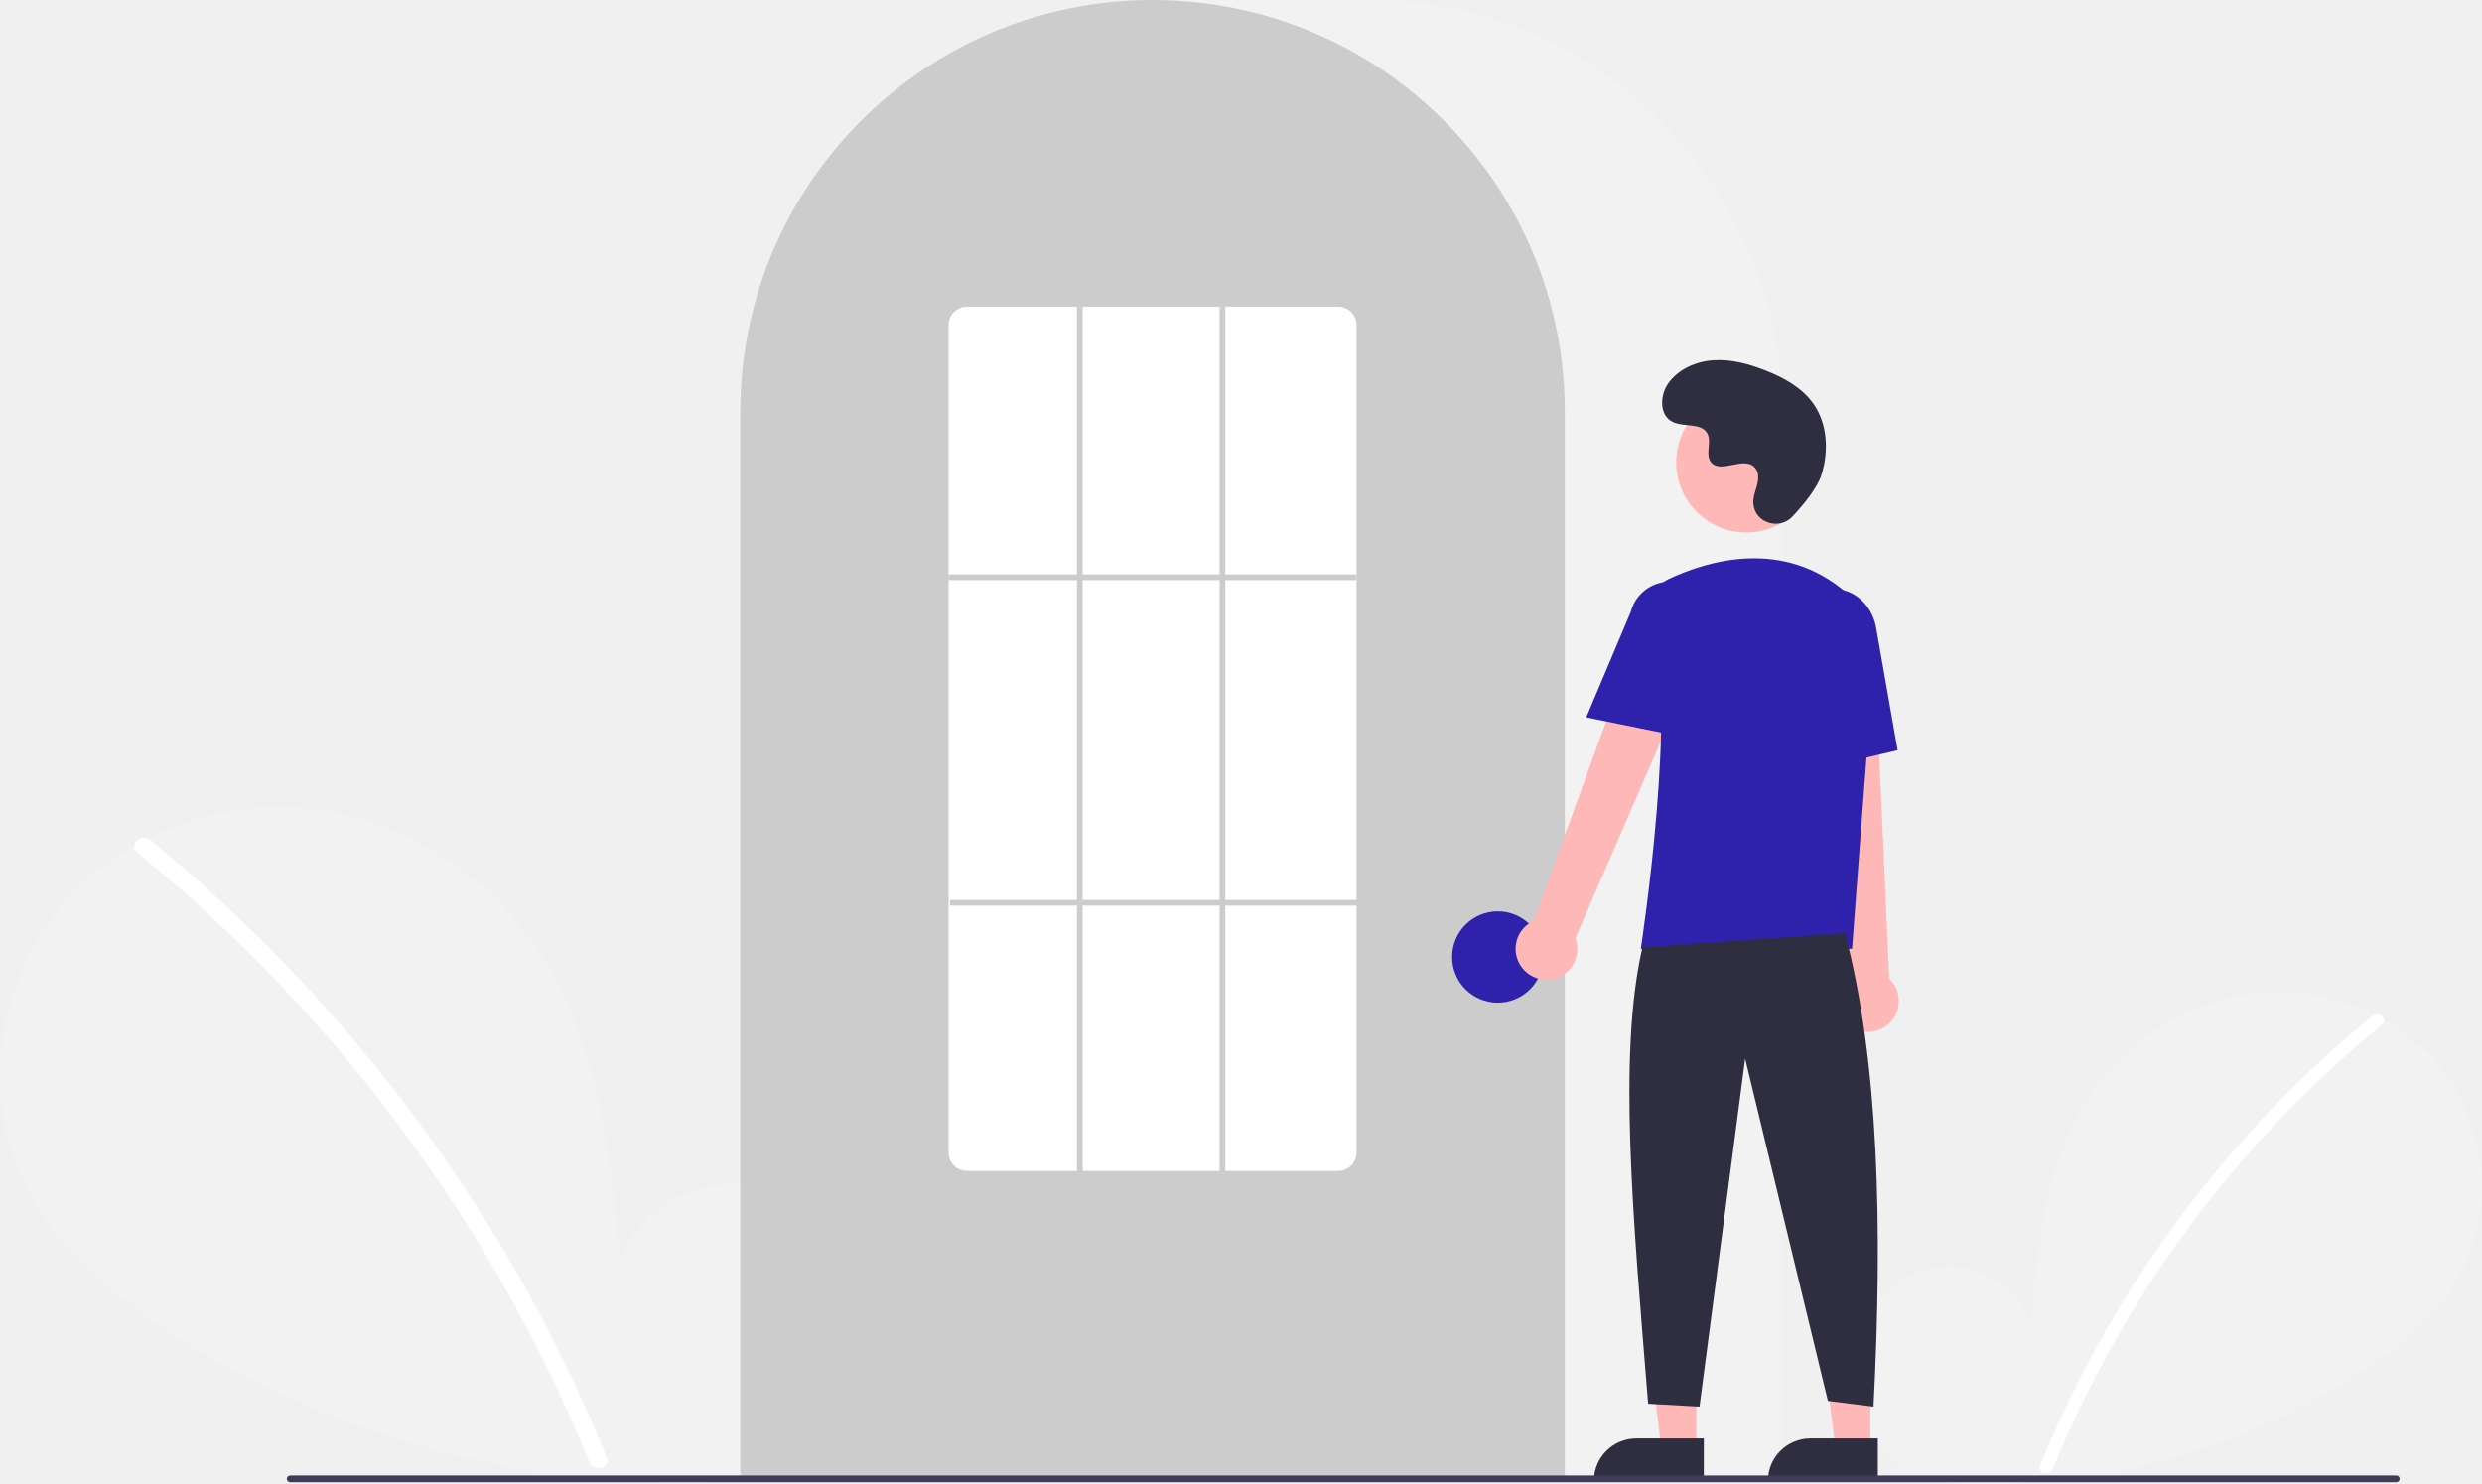
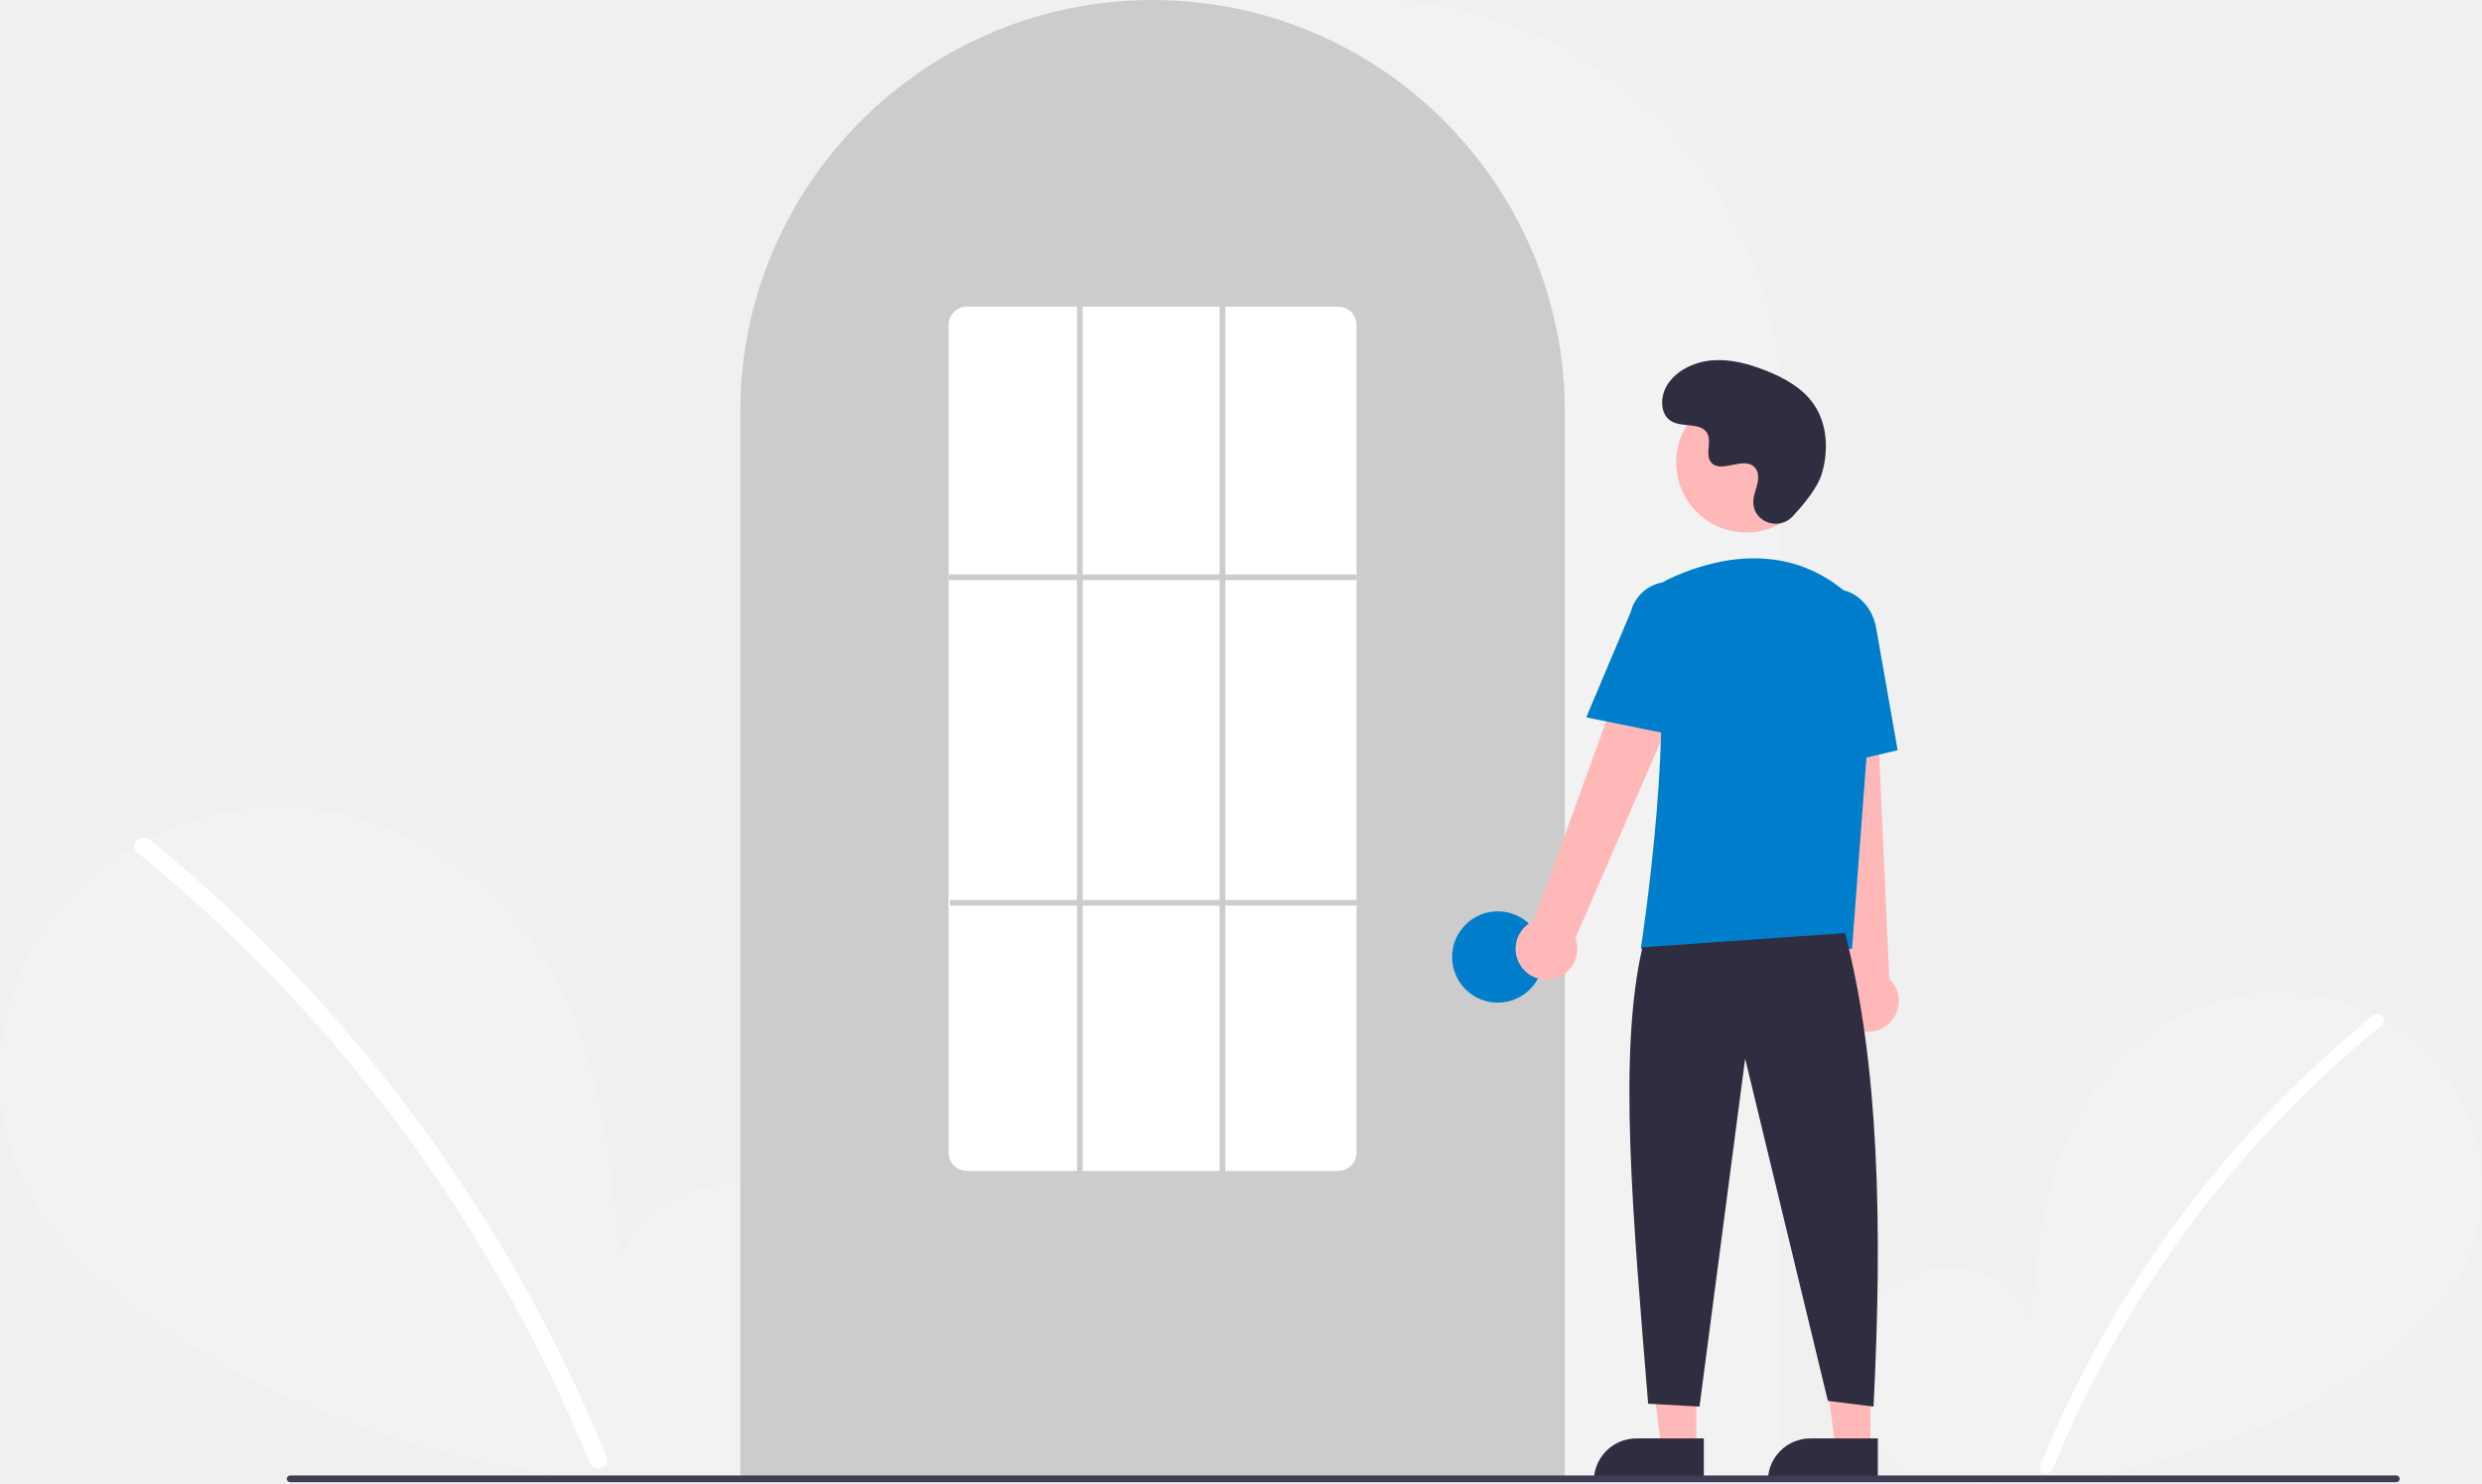
<svg xmlns="http://www.w3.org/2000/svg" data-name="Layer 1" width="870" height="520.139" viewBox="0 0 870 520.139">
  <path d="M831.092,704.187c-11.138-9.412-17.904-24.28-16.13-38.754s12.764-27.78,27.018-30.854,30.504,5.435,34.834,19.359c2.383-26.846,5.129-54.818,19.402-77.68,12.924-20.701,35.309-35.514,59.569-38.164s49.803,7.359,64.933,26.507,18.835,46.985,8.238,68.969c-7.806,16.195-22.188,28.247-37.257,38.052a240.452,240.452,0,0,1-164.454,35.977Z" transform="translate(-165 -189.9307)" fill="#f2f2f2" />
  <path d="M996.728,546.01a393.414,393.414,0,0,0-54.826,54.442,394.561,394.561,0,0,0-61.752,103.194c-1.112,2.725,3.313,3.911,4.412,1.216A392.342,392.342,0,0,1,999.963,549.245c2.284-1.86-.97-5.08-3.236-3.236Z" transform="translate(-165 -189.9307)" fill="#fff" />
  <path d="M445.067,701.63c15.299-12.927,24.591-33.348,22.154-53.228s-17.531-38.156-37.11-42.377-41.897,7.464-47.844,26.59c-3.273-36.873-7.044-75.292-26.648-106.693-17.751-28.433-48.497-48.778-81.818-52.418s-68.404,10.107-89.185,36.407-25.869,64.535-11.315,94.729c10.722,22.243,30.475,38.797,51.172,52.264,66.03,42.965,147.939,60.884,225.877,49.415" transform="translate(-165 -189.9307)" fill="#f2f2f2" />
  <path d="M217.567,484.373a540.355,540.355,0,0,1,75.304,74.777A548.076,548.076,0,0,1,352.257,647.04a545.835,545.835,0,0,1,25.43,53.846c1.527,3.743-4.55,5.372-6.06,1.671a536.36,536.36,0,0,0-49.009-92.727A539.734,539.734,0,0,0,256.889,528.632a538.441,538.441,0,0,0-43.766-39.815c-3.138-2.555,1.332-6.978,4.444-4.444Z" transform="translate(-165 -189.9307)" fill="#fff" />
  <path d="M789.5,708.931h-365v-374.5c0-79.678,64.822-144.5,144.5-144.5h76c79.677,0,144.5,64.822,144.5,144.5Z" transform="translate(-165 -189.9307)" fill="#f2f2f2" />
  <path d="M713.5,708.931h-289v-374.5a143.382,143.382,0,0,1,27.596-84.944c.664-.905,1.326-1.798,2.009-2.681a144.466,144.466,0,0,1,30.754-29.851c.66-.48,1.322-.952,1.994-1.423a144.16,144.16,0,0,1,31.472-16.459c.661-.25,1.334-.501,2.007-.742a144.02,144.02,0,0,1,31.108-7.336c.658-.09,1.333-.16,2.008-.23a146.288,146.288,0,0,1,31.105,0c.673.07,1.349.141,2.014.231a143.995,143.995,0,0,1,31.1,7.335c.673.241,1.346.492,2.009.743a143.799,143.799,0,0,1,31.106,16.216c.672.461,1.344.933,2.006,1.405a145.987,145.987,0,0,1,18.384,15.564,144.305,144.305,0,0,1,12.724,14.551c.681.88,1.343,1.773,2.005,2.677A143.382,143.382,0,0,1,713.5,334.431Z" transform="translate(-165 -189.9307)" fill="#ccc" />
-   <circle cx="525" cy="335.5" r="16" fill="#2e21ac" />
+   <circle cx="525" cy="335.5" r="16" fill="#017ecb" />
  <polygon points="594.599 507.783 582.339 507.783 576.506 460.495 594.601 460.496 594.599 507.783" fill="#ffb8b8" />
  <path d="M573.582,504.28h23.644a0,0,0,0,1,0,0v14.887a0,0,0,0,1,0,0H558.695a0,0,0,0,1,0,0v0a14.887,14.887,0,0,1,14.887-14.887Z" fill="#2f2e41" />
  <polygon points="655.599 507.783 643.339 507.783 637.506 460.495 655.601 460.496 655.599 507.783" fill="#ffb8b8" />
  <path d="M634.582,504.28h23.644a0,0,0,0,1,0,0v14.887a0,0,0,0,1,0,0H619.695a0,0,0,0,1,0,0v0a14.887,14.887,0,0,1,14.887-14.887Z" fill="#2f2e41" />
  <path d="M698.098,528.6a10.743,10.743,0,0,1,4.511-15.843l41.676-114.867L764.791,409.082,717.206,518.853a10.801,10.801,0,0,1-19.109,9.748Z" transform="translate(-165 -189.9307)" fill="#ffb8b8" />
  <path d="M814.336,550.184a10.743,10.743,0,0,1-2.893-16.217L798.533,412.458l23.338,1.066L827.236,533.045a10.801,10.801,0,0,1-12.9,17.139Z" transform="translate(-165 -189.9307)" fill="#ffb8b8" />
  <circle cx="612.106" cy="162.123" r="24.561" fill="#ffb8b8" />
-   <path d="M814.18,522.549H740.133l.089-.576c.133-.861,13.197-86.439,3.562-114.436a11.813,11.813,0,0,1,6.069-14.584h0c13.772-6.485,40.208-14.471,62.52,4.909a28.234,28.234,0,0,1,9.459,23.396Z" transform="translate(-165 -189.9307)" fill="#2e21ac" />
-   <path d="M754.354,448.181,721.018,441.418l15.626-37.03a13.997,13.997,0,0,1,27.106,6.998Z" transform="translate(-165 -189.9307)" fill="#2e21ac" />
-   <path d="M797.05,460.739l-2.004-45.941c-1.52-8.636,3.424-16.8,11.027-18.135,7.605-1.33,15.032,4.66,16.558,13.36l7.533,42.928Z" transform="translate(-165 -189.9307)" fill="#2e21ac" />
+   <path d="M814.18,522.549H740.133l.089-.576c.133-.861,13.197-86.439,3.562-114.436a11.813,11.813,0,0,1,6.069-14.584h0c13.772-6.485,40.208-14.471,62.52,4.909a28.234,28.234,0,0,1,9.459,23.396Z" transform="translate(-165 -189.9307)" fill="#017ecb" />
+   <path d="M754.354,448.181,721.018,441.418l15.626-37.03a13.997,13.997,0,0,1,27.106,6.998Z" transform="translate(-165 -189.9307)" fill="#017ecb" />
+   <path d="M797.05,460.739l-2.004-45.941c-1.52-8.636,3.424-16.8,11.027-18.135,7.605-1.33,15.032,4.66,16.558,13.36l7.533,42.928Z" transform="translate(-165 -189.9307)" fill="#017ecb" />
  <path d="M811.716,517.049c11.915,45.377,13.214,103.069,10,166l-16-2-29-120-16,122-18-1c-5.377-66.03-10.613-122.715-2-160Z" transform="translate(-165 -189.9307)" fill="#2f2e41" />
  <path d="M793.289,371.035c-4.582,4.881-13.091,2.261-13.688-4.407a8.055,8.055,0,0,1,.01-1.556c.308-2.954,2.015-5.635,1.606-8.754a4.59,4.59,0,0,0-.84-2.149c-3.651-4.889-12.222,2.187-15.668-2.239-2.113-2.714.371-6.987-1.251-10.021-2.14-4.004-8.479-2.029-12.454-4.221-4.423-2.439-4.158-9.225-1.247-13.353,3.551-5.034,9.776-7.72,15.923-8.107s12.253,1.275,17.992,3.511c6.521,2.541,12.988,6.054,17.001,11.788,4.88,6.973,5.35,16.348,2.909,24.502C802.098,360.99,797.031,367.049,793.289,371.035Z" transform="translate(-165 -189.9307)" fill="#2f2e41" />
  <path d="M1004.982,709.574h-738.294a1.191,1.191,0,0,1,0-2.381h738.294a1.191,1.191,0,0,1,0,2.381Z" transform="translate(-165 -189.9307)" fill="#3f3d56" />
  <path d="M634,600.431H504a6.465,6.465,0,0,1-6.5-6.415V303.846a6.465,6.465,0,0,1,6.5-6.415H634a6.465,6.465,0,0,1,6.5,6.415V594.015A6.465,6.465,0,0,1,634,600.431Z" transform="translate(-165 -189.9307)" fill="#fff" />
  <rect x="332.5" y="201.39" width="143" height="2" fill="#ccc" />
  <rect x="333" y="315.5" width="143" height="2" fill="#ccc" />
  <rect x="377.5" y="107.5" width="2" height="304" fill="#ccc" />
  <rect x="427.5" y="107.5" width="2" height="304" fill="#ccc" />
</svg>
